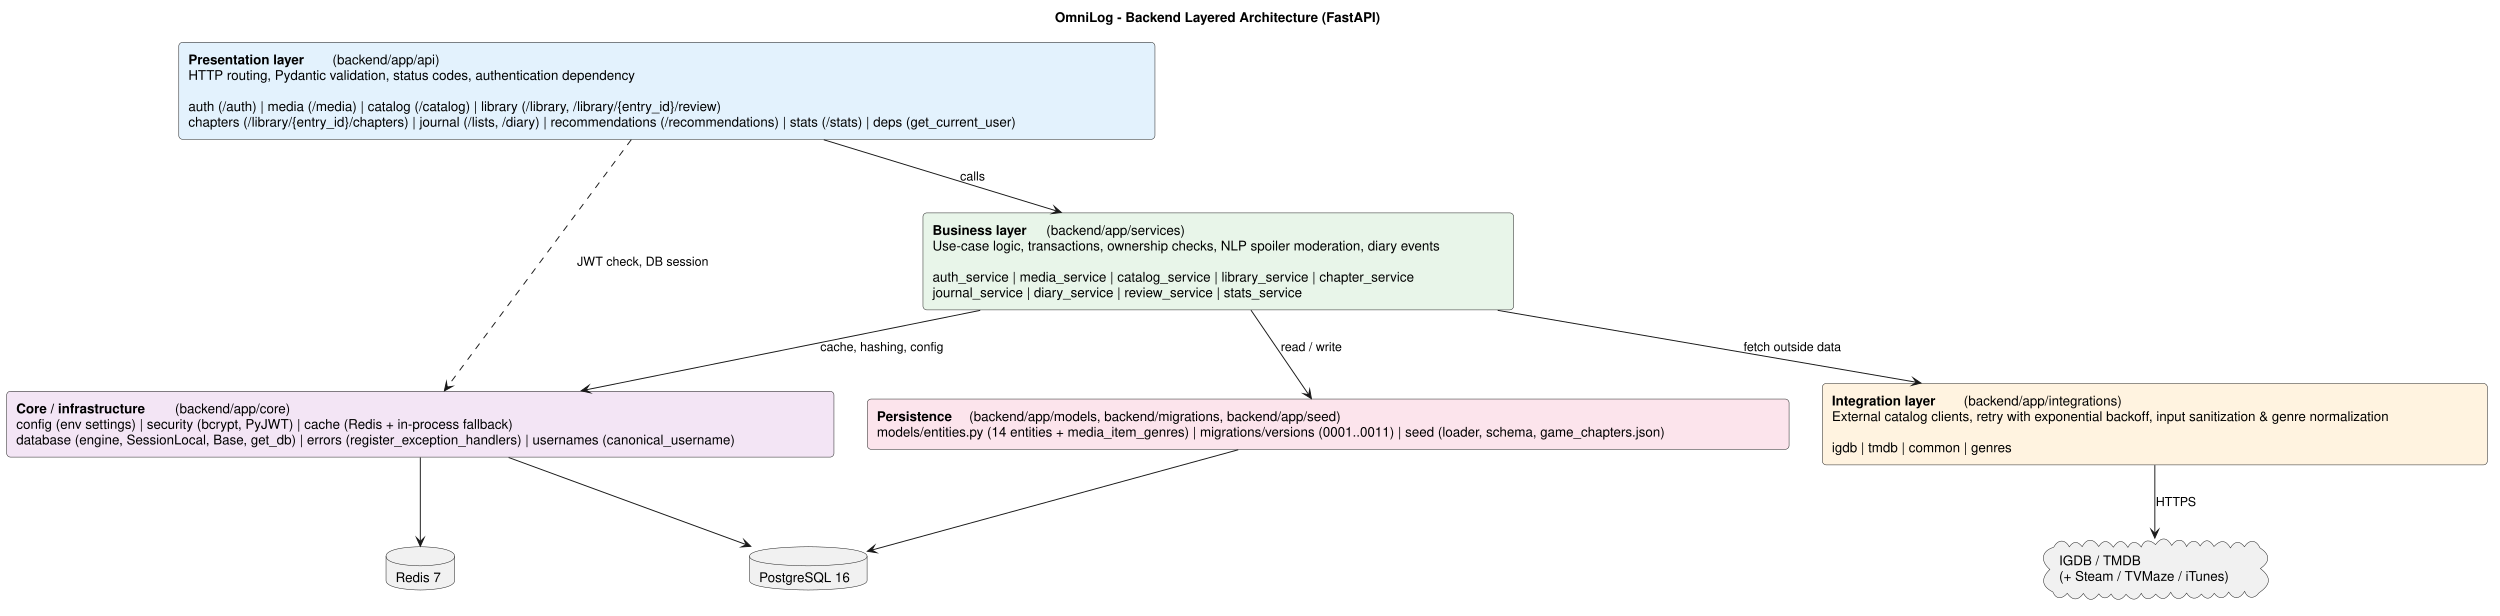
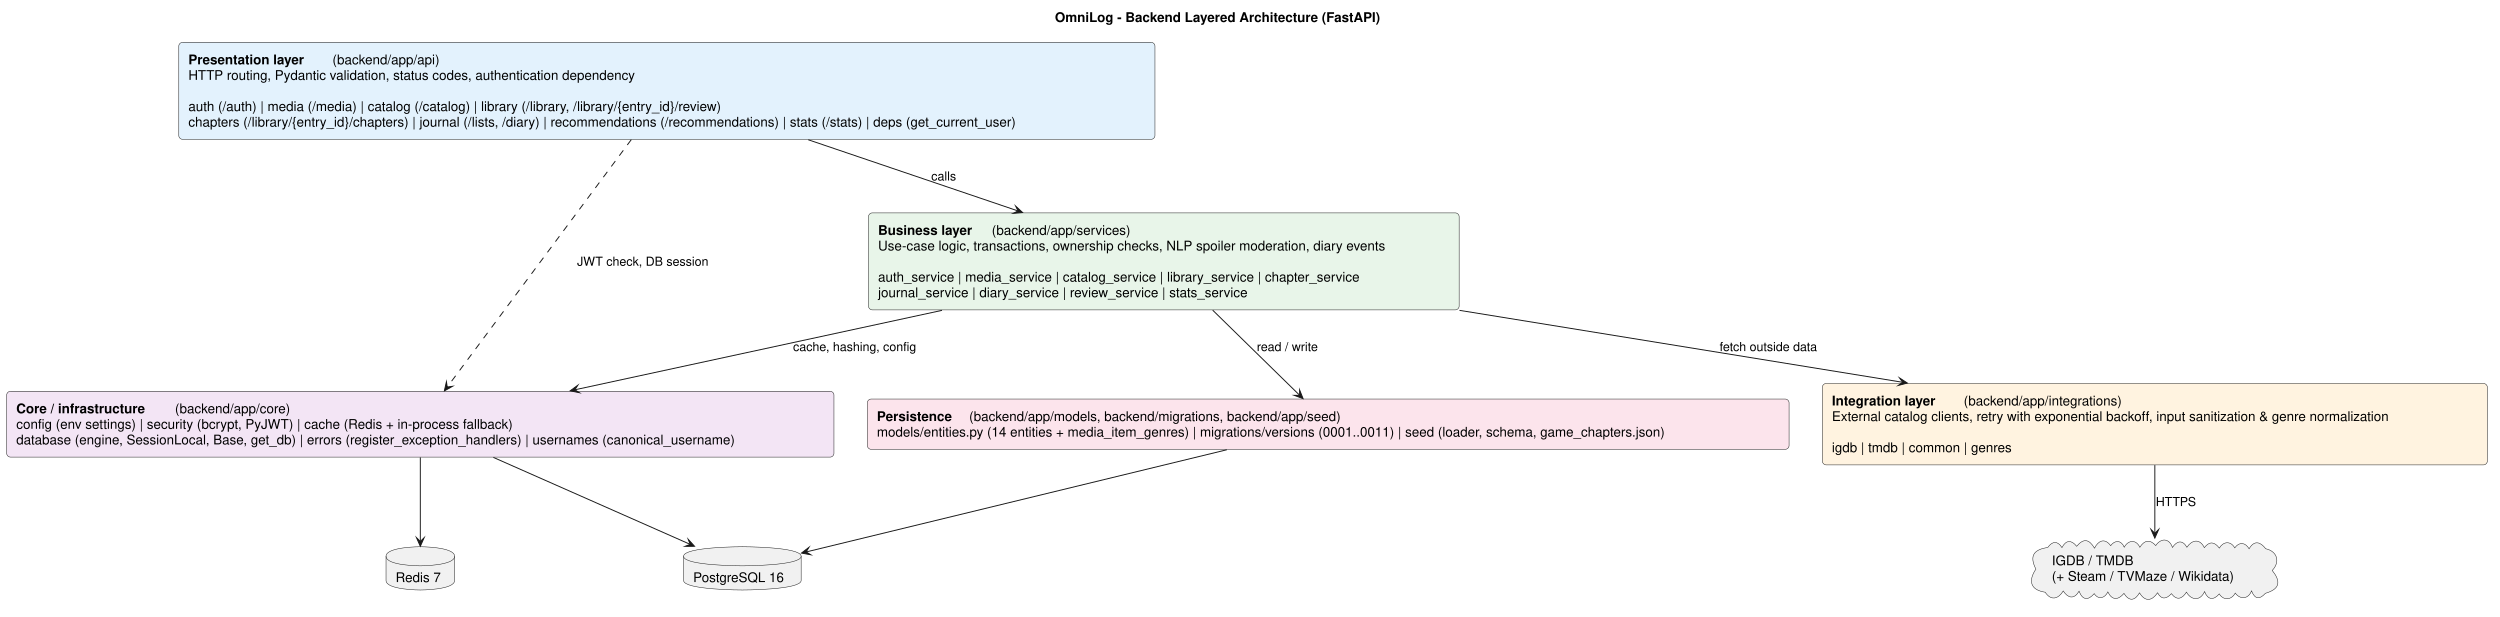
- <svg xmlns="http://www.w3.org/2000/svg" version="1.1" data-diagram-type="DESCRIPTION" style="width:2616px;height:644px;background:#FFFFFF;" width="2616px" height="644px" viewBox="0 0 2616 644" zoomAndPan="magnify" preserveAspectRatio="none" contentStyleType="text/css">
+ <svg xmlns="http://www.w3.org/2000/svg" version="1.1" data-diagram-type="DESCRIPTION" style="width:2616px;height:645px;background:#FFFFFF;" width="2616px" height="645px" viewBox="0 0 2616 645" zoomAndPan="magnify" preserveAspectRatio="none" contentStyleType="text/css">
  <defs />
  <g font-family="sans-serif" lengthAdjust="spacing">
    <g class="title" data-source-line="1">
      <text x="1103.821" y="22.995" fill="#000" font-size="14" textLength="402.104" font-weight="700" font-family="Helvetica">OmniLog - Backend Layered Architecture (FastAPI)</text>
    </g>
    <g class="entity" data-qualified-name="API" id="ent0001" data-source-line="10">
      <rect x="187.09" y="44.297" width="1021.458" height="101.484" fill="#E3F2FD" style="stroke:#181818;stroke-width:0.5;" rx="4" ry="4" />
      <text x="197.09" y="67.292" fill="#000" font-size="14" textLength="146.316" font-weight="700" font-family="Helvetica">Presentation layer</text>
      <text x="347.857" y="67.292" fill="#000" font-size="14" textLength="127.709" font-family="Helvetica">(backend/app/api)</text>
      <text x="197.09" y="83.589" fill="#000" font-size="14" textLength="532.055" font-family="Helvetica">HTTP routing, Pydantic validation, status codes, authentication dependency</text>
      <text x="197.09" y="99.886" fill="#000" font-size="14" font-family="Helvetica"> </text>
      <text x="197.09" y="116.183" fill="#000" font-size="14" textLength="654.821" font-family="Helvetica">auth (/auth) | media (/media) | catalog (/catalog) | library (/library, /library/{entry_id}/review)</text>
      <text x="197.09" y="132.479" fill="#000" font-size="14" textLength="1001.458" font-family="Helvetica">chapters (/library/{entry_id}/chapters) | journal (/lists, /diary) | recommendations (/recommendations) | stats (/stats) | deps (get_current_user)</text>
    </g>
    <g class="entity" data-qualified-name="SVC" id="ent0002" data-source-line="12">
-       <rect x="965.79" y="222.777" width="618.063" height="101.484" fill="#E8F5E9" style="stroke:#181818;stroke-width:0.5;" rx="4" ry="4" />
-       <text x="975.79" y="245.772" fill="#000" font-size="14" textLength="114.543" font-weight="700" font-family="Helvetica">Business layer</text>
-       <text x="1094.783" y="245.772" fill="#000" font-size="14" textLength="163.796" font-family="Helvetica">(backend/app/services)</text>
-       <text x="975.79" y="262.069" fill="#000" font-size="14" textLength="598.063" font-family="Helvetica">Use-case logic, transactions, ownership checks, NLP spoiler moderation, diary events</text>
-       <text x="975.79" y="278.366" fill="#000" font-size="14" font-family="Helvetica"> </text>
-       <text x="975.79" y="294.663" fill="#000" font-size="14" textLength="566.255" font-family="Helvetica">auth_service | media_service | catalog_service | library_service | chapter_service</text>
-       <text x="975.79" y="310.959" fill="#000" font-size="14" textLength="434.021" font-family="Helvetica">journal_service | diary_service | review_service | stats_service</text>
+       <rect x="908.79" y="222.777" width="618.063" height="101.484" fill="#E8F5E9" style="stroke:#181818;stroke-width:0.5;" rx="4" ry="4" />
+       <text x="918.79" y="245.772" fill="#000" font-size="14" textLength="114.543" font-weight="700" font-family="Helvetica">Business layer</text>
+       <text x="1037.783" y="245.772" fill="#000" font-size="14" textLength="163.796" font-family="Helvetica">(backend/app/services)</text>
+       <text x="918.79" y="262.069" fill="#000" font-size="14" textLength="598.063" font-family="Helvetica">Use-case logic, transactions, ownership checks, NLP spoiler moderation, diary events</text>
+       <text x="918.79" y="278.366" fill="#000" font-size="14" font-family="Helvetica"> </text>
+       <text x="918.79" y="294.663" fill="#000" font-size="14" textLength="566.255" font-family="Helvetica">auth_service | media_service | catalog_service | library_service | chapter_service</text>
+       <text x="918.79" y="310.959" fill="#000" font-size="14" textLength="434.021" font-family="Helvetica">journal_service | diary_service | review_service | stats_service</text>
    </g>
    <g class="entity" data-qualified-name="INT" id="ent0003" data-source-line="14">
      <rect x="1906.91" y="401.267" width="695.835" height="85.188" fill="#FFF3E0" style="stroke:#181818;stroke-width:0.5;" rx="4" ry="4" />
      <text x="1916.91" y="424.262" fill="#000" font-size="14" textLength="133.458" font-weight="700" font-family="Helvetica">Integration layer</text>
      <text x="2054.818" y="424.262" fill="#000" font-size="14" textLength="190.552" font-family="Helvetica">(backend/app/integrations)</text>
      <text x="1916.91" y="440.559" fill="#000" font-size="14" textLength="675.835" font-family="Helvetica">External catalog clients, retry with exponential backoff, input sanitization &amp; genre normalization</text>
      <text x="1916.91" y="456.856" fill="#000" font-size="14" font-family="Helvetica"> </text>
      <text x="1916.91" y="473.153" fill="#000" font-size="14" textLength="217.314" font-family="Helvetica">igdb | tmdb | common | genres</text>
    </g>
    <g class="entity" data-qualified-name="CORE" id="ent0004" data-source-line="16">
      <rect x="7" y="409.417" width="865.646" height="68.891" fill="#F3E5F5" style="stroke:#181818;stroke-width:0.5;" rx="4" ry="4" />
      <text x="17" y="432.412" fill="#000" font-size="14" textLength="161.615" font-weight="700" font-family="Helvetica">Core / infrastructure</text>
      <text x="183.065" y="432.412" fill="#000" font-size="14" textLength="136.985" font-family="Helvetica">(backend/app/core)</text>
      <text x="17" y="448.709" fill="#000" font-size="14" textLength="586.729" font-family="Helvetica">config (env settings) | security (bcrypt, PyJWT) | cache (Redis + in-process fallback)</text>
      <text x="17" y="465.006" fill="#000" font-size="14" textLength="845.646" font-family="Helvetica">database (engine, SessionLocal, Base, get_db) | errors (register_exception_handlers) | usernames (canonical_username)</text>
    </g>
    <g class="entity" data-qualified-name="MOD" id="ent0005" data-source-line="18">
      <rect x="907.56" y="417.567" width="964.528" height="52.594" fill="#FCE4EC" style="stroke:#181818;stroke-width:0.5;" rx="4" ry="4" />
      <text x="917.56" y="440.562" fill="#000" font-size="14" textLength="92.073" font-weight="700" font-family="Helvetica">Persistence</text>
      <text x="1014.083" y="440.562" fill="#000" font-size="14" textLength="443.099" font-family="Helvetica">(backend/app/models, backend/migrations, backend/app/seed)</text>
      <text x="917.56" y="456.859" fill="#000" font-size="14" textLength="944.528" font-family="Helvetica">models/entities.py (14 entities + media_item_genres) | migrations/versions (0001..0011) | seed (loader, schema, game_chapters.json)</text>
    </g>
    <g class="entity" data-qualified-name="PG" id="ent0006" data-source-line="20">
-       <path d="M784.31,582.097 C784.31,572.097 845.819,572.097 845.819,572.097 C845.819,572.097 907.328,572.097 907.328,582.097 L907.328,607.394 C907.328,617.394 845.819,617.394 845.819,617.394 C845.819,617.394 784.31,617.394 784.31,607.394 L784.31,582.097" style="stroke:#181818;stroke-width:0.5;" fill="#F1F1F1" />
-       <path d="M784.31,582.097 C784.31,592.097 845.819,592.097 845.819,592.097 C845.819,592.097 907.328,592.097 907.328,582.097" style="stroke:#181818;stroke-width:0.5;" fill="none" />
-       <text x="794.31" y="609.092" fill="#000" font-size="14" textLength="103.018" font-family="Helvetica">PostgreSQL 16</text>
+       <path d="M715.31,582.097 C715.31,572.097 776.819,572.097 776.819,572.097 C776.819,572.097 838.328,572.097 838.328,582.097 L838.328,607.394 C838.328,617.394 776.819,617.394 776.819,617.394 C776.819,617.394 715.31,617.394 715.31,607.394 L715.31,582.097" style="stroke:#181818;stroke-width:0.5;" fill="#F1F1F1" />
+       <path d="M715.31,582.097 C715.31,592.097 776.819,592.097 776.819,592.097 C776.819,592.097 838.328,592.097 838.328,582.097" style="stroke:#181818;stroke-width:0.5;" fill="none" />
+       <text x="725.31" y="609.092" fill="#000" font-size="14" textLength="103.018" font-family="Helvetica">PostgreSQL 16</text>
    </g>
    <g class="entity" data-qualified-name="R" id="ent0007" data-source-line="21">
      <path d="M403.94,582.097 C403.94,572.097 439.824,572.097 439.824,572.097 C439.824,572.097 475.709,572.097 475.709,582.097 L475.709,607.394 C475.709,617.394 439.824,617.394 439.824,617.394 C439.824,617.394 403.94,617.394 403.94,607.394 L403.94,582.097" style="stroke:#181818;stroke-width:0.5;" fill="#F1F1F1" />
      <path d="M403.94,582.097 C403.94,592.097 439.824,592.097 439.824,592.097 C439.824,592.097 475.709,592.097 475.709,582.097" style="stroke:#181818;stroke-width:0.5;" fill="none" />
      <text x="413.94" y="609.092" fill="#000" font-size="14" textLength="51.769" font-family="Helvetica">Redis 7</text>
    </g>
    <g class="entity" data-qualified-name="EXT" id="ent0008" data-source-line="22">
-       <path d="M2148.984,572.642 C2153.072,564.645 2160.766,563.69 2165.291,572.21 C2169.901,565.779 2174.034,566.192 2178.8,572.038 C2183.931,562.533 2190.693,563.658 2196.057,571.81 C2201.563,563.688 2206.624,566.16 2211.407,572.573 C2216.708,564.51 2221.518,564.693 2226.636,572.746 C2230.374,565.292 2236.541,566.538 2240.617,572.391 C2243.923,564.029 2249.896,564.594 2255.521,569.855 C2261.615,561.816 2267.284,561.864 2272.516,570.722 C2277.255,563.388 2284.504,563.155 2288.002,571.916 C2291.696,565.575 2297.924,563.817 2302.258,571.253 C2307.314,563.614 2312.207,564.353 2316.681,571.809 C2323.247,565.161 2328.759,564.419 2333.962,573.323 C2337.961,566.493 2343.376,565.238 2348.552,572.067 C2353.664,564.413 2360.787,564.41 2364.754,573.196 C2375.528,580.171 2375.77,587.479 2365.289,594.976 C2377.91,604.713 2375.39,612.328 2363.654,620.505 C2359.171,626.828 2351.7,626.751 2348.854,618.807 C2343.898,626.687 2337.752,628.072 2332.046,619.578 C2327.973,626.623 2322.227,627.713 2316.964,620.87 C2312.738,627.266 2308.516,627.899 2303.557,621.647 C2298.675,627.816 2292.097,627.337 2288.071,620.619 C2283.107,628.216 2275.577,628.488 2271.488,619.733 C2266.845,627.156 2262.162,629.005 2255.701,621.679 C2251.135,627.461 2244.522,628.989 2240.688,620.888 C2236.028,629.165 2230.236,628.516 2224.672,621.858 C2219.969,628.644 2213.495,629.423 2209.035,621.598 C2205.057,626.865 2200.111,627.17 2196.273,621.438 C2190.439,628.808 2185.469,629.634 2180.05,621.017 C2174.657,628.636 2168.438,628.581 2163.191,620.857 C2158.172,626.742 2151.668,627.787 2148.038,619.385 C2135.84,613.343 2135.749,604.667 2144.992,595.85 C2135.317,587.627 2135.367,576.859 2148.984,572.642" style="stroke:#181818;stroke-width:0.5;" fill="#F1F1F1" />
-       <text x="2154.63" y="591.452" fill="#000" font-size="14" textLength="89.995" font-family="Helvetica">IGDB / TMDB</text>
-       <text x="2154.63" y="607.749" fill="#000" font-size="14" textLength="200.389" font-family="Helvetica">(+ Steam / TVMaze / iTunes)</text>
+       <path d="M2142.832,572.793 C2147.526,566.178 2153.091,565.662 2157.626,572.961 C2161.845,564.937 2167.504,564.696 2173.011,571.638 C2180.525,562.759 2186.12,564.312 2191.71,573.616 C2195.454,565.91 2202.279,562.461 2208.586,570.944 C2213.232,564.745 2219.721,565.252 2222.81,572.581 C2226.981,565.026 2235.043,564.131 2239.146,572.65 C2243.798,565.23 2249.594,564.067 2255.785,570.847 C2261.256,562.823 2269.814,562.927 2273.248,572.83 C2277.831,565.995 2283.62,564.476 2288.391,572.64 C2293.584,564.911 2301.756,563.145 2306.59,573.012 C2312.166,566.121 2317.168,566.798 2322.309,573.516 C2326.38,566.534 2334.148,565.69 2338.421,573.294 C2343.283,566.587 2349.463,567.6 2353.482,574.246 C2358.949,564.884 2365.345,567.007 2370.854,574.202 C2383.033,576.913 2386.195,587.99 2377.665,596.911 C2386.982,608.591 2385.738,616.421 2370.561,620.823 C2364.261,627.694 2359.56,627.135 2355.99,618.292 C2352.779,626.933 2344.327,627.765 2338.965,620.609 C2335.04,627.873 2326.902,628.818 2322.224,621.472 C2316.292,628.433 2310.285,627.863 2306.844,619.044 C2302.329,629.16 2292.993,628.398 2287.905,619.619 C2283.474,626.518 2278.057,628.902 2272.151,621.211 C2267.066,626.803 2261.924,627.974 2257.671,620.302 C2251.839,628.926 2244.683,630.103 2238.8,620.353 C2233.897,628.704 2228.036,629.643 2222.504,620.954 C2216.47,628.05 2210.201,628.506 2205.638,619.42 C2202.662,625.706 2195.995,628.174 2191.38,621.181 C2185.028,628.599 2179.208,628.129 2175.53,618.671 C2170.253,627.518 2164.005,625.944 2158.972,618.424 C2153.946,626.659 2146.306,629.099 2140.078,619.713 C2124.261,617.346 2122.307,607.501 2130.349,595.535 C2123.202,581.333 2128.319,575.105 2142.832,572.793" style="stroke:#181818;stroke-width:0.5;" fill="#F1F1F1" />
+       <text x="2147.04" y="591.452" fill="#000" font-size="14" textLength="89.995" font-family="Helvetica">IGDB / TMDB</text>
+       <text x="2147.04" y="607.749" fill="#000" font-size="14" textLength="215.558" font-family="Helvetica">(+ Steam / TVMaze / Wikidata)</text>
    </g>
    <g class="link" data-entity-1="ent0001" data-entity-2="ent0002" id="lnk9" data-source-line="24" data-link-type="dependency">
-       <path d="M862.01,146.257 C939.88,170.077 1027.909,197.004 1105.789,220.824" style="stroke:#181818;stroke-width:1;" fill="none" id="API-to-SVC" />
-       <polygon points="1110.57,222.287,1103.133,215.829,1105.789,220.824,1100.794,223.48,1110.57,222.287" fill="#181818" style="stroke:#181818;stroke-width:1;stroke-linejoin:miter;stroke-miterlimit:10;" />
-       <text x="1004.62" y="188.844" fill="#000" font-size="13" textLength="29.11" font-family="Helvetica">calls</text>
+       <path d="M845.79,146.257 C916.04,170.097 995.055,196.92 1065.285,220.75" style="stroke:#181818;stroke-width:1;" fill="none" id="API-to-SVC" />
+       <polygon points="1070.02,222.357,1062.783,215.677,1065.285,220.75,1060.212,223.253,1070.02,222.357" fill="#181818" style="stroke:#181818;stroke-width:1;stroke-linejoin:miter;stroke-miterlimit:10;" />
+       <text x="974.41" y="188.844" fill="#000" font-size="13" textLength="29.11" font-family="Helvetica">calls</text>
    </g>
    <g class="link" data-entity-1="ent0002" data-entity-2="ent0003" id="lnk10" data-source-line="25" data-link-type="dependency">
-       <path d="M1567.2,324.747 C1708.35,348.987 1870.862,376.91 2005.172,399.98" style="stroke:#181818;stroke-width:1;" fill="none" id="SVC-to-INT" />
-       <polygon points="2010.1,400.827,2001.907,395.361,2005.172,399.98,2000.553,403.246,2010.1,400.827" fill="#181818" style="stroke:#181818;stroke-width:1;stroke-linejoin:miter;stroke-miterlimit:10;" />
-       <text x="1824.5" y="367.334" fill="#000" font-size="13" textLength="118.53" font-family="Helvetica">fetch outside data</text>
+       <path d="M1527.2,324.747 C1676.57,348.987 1848.815,376.956 1990.935,400.026" style="stroke:#181818;stroke-width:1;" fill="none" id="SVC-to-INT" />
+       <polygon points="1995.87,400.827,1987.627,395.436,1990.935,400.026,1986.345,403.333,1995.87,400.827" fill="#181818" style="stroke:#181818;stroke-width:1;stroke-linejoin:miter;stroke-miterlimit:10;" />
+       <text x="1799.41" y="367.334" fill="#000" font-size="13" textLength="118.53" font-family="Helvetica">fetch outside data</text>
    </g>
    <g class="link" data-entity-1="ent0002" data-entity-2="ent0005" id="lnk11" data-source-line="26" data-link-type="dependency">
-       <path d="M1309.02,324.577 C1329.81,355.007 1352.67,388.468 1369.42,412.998" style="stroke:#181818;stroke-width:1;" fill="none" id="SVC-to-MOD" />
-       <polygon points="1372.24,417.127,1370.468,407.439,1369.42,412.998,1363.861,411.95,1372.24,417.127" fill="#181818" style="stroke:#181818;stroke-width:1;stroke-linejoin:miter;stroke-miterlimit:10;" />
-       <text x="1340.21" y="367.334" fill="#000" font-size="13" textLength="74.89" font-family="Helvetica">read / write</text>
+       <path d="M1268.96,324.577 C1300.06,355.007 1334.897,389.099 1359.957,413.629" style="stroke:#181818;stroke-width:1;" fill="none" id="SVC-to-MOD" />
+       <polygon points="1363.53,417.127,1359.896,407.973,1359.957,413.629,1354.3,413.69,1363.53,417.127" fill="#181818" style="stroke:#181818;stroke-width:1;stroke-linejoin:miter;stroke-miterlimit:10;" />
+       <text x="1315.12" y="367.334" fill="#000" font-size="13" textLength="74.89" font-family="Helvetica">read / write</text>
    </g>
    <g class="link" data-entity-1="ent0002" data-entity-2="ent0004" id="lnk12" data-source-line="27" data-link-type="dependency">
-       <path d="M1025.71,324.747 C890.9,351.927 732.851,383.789 613.061,407.939" style="stroke:#181818;stroke-width:1;" fill="none" id="SVC-to-CORE" />
-       <polygon points="608.16,408.927,617.773,411.069,613.061,407.939,616.192,403.227,608.16,408.927" fill="#181818" style="stroke:#181818;stroke-width:1;stroke-linejoin:miter;stroke-miterlimit:10;" />
-       <text x="858.32" y="367.334" fill="#000" font-size="13" textLength="146.129" font-family="Helvetica">cache, hashing, config</text>
+       <path d="M985.71,324.747 C860.11,351.927 713.167,383.719 601.557,407.869" style="stroke:#181818;stroke-width:1;" fill="none" id="SVC-to-CORE" />
+       <polygon points="596.67,408.927,606.312,410.933,601.557,407.869,604.62,403.114,596.67,408.927" fill="#181818" style="stroke:#181818;stroke-width:1;stroke-linejoin:miter;stroke-miterlimit:10;" />
+       <text x="829.82" y="367.334" fill="#000" font-size="13" textLength="146.129" font-family="Helvetica">cache, hashing, config</text>
    </g>
    <g class="link" data-entity-1="ent0001" data-entity-2="ent0004" id="lnk13" data-source-line="28" data-link-type="dependency">
      <path d="M660.58,146.097 C607.28,217.757 513.614,343.665 467.964,405.025" style="stroke:#181818;stroke-width:1;stroke-dasharray:7,7;" fill="none" id="API-to-CORE" />
      <polygon points="464.98,409.037,473.561,404.204,467.964,405.025,467.143,399.428,464.98,409.037" fill="#181818" style="stroke:#181818;stroke-width:1;stroke-linejoin:miter;stroke-miterlimit:10;" />
      <text x="603.86" y="278.094" fill="#000" font-size="13" textLength="146.269" font-family="Helvetica">JWT check, DB session</text>
    </g>
    <g class="link" data-entity-1="ent0003" data-entity-2="ent0008" id="lnk14" data-source-line="29" data-link-type="dependency">
      <path d="M2254.82,486.727 C2254.82,510.987 2254.82,535.987 2254.82,558.047" style="stroke:#181818;stroke-width:1;" fill="none" id="INT-to-EXT" />
      <polygon points="2254.82,563.047,2258.82,554.047,2254.82,558.047,2250.82,554.047,2254.82,563.047" fill="#181818" style="stroke:#181818;stroke-width:1;stroke-linejoin:miter;stroke-miterlimit:10;" />
      <text x="2255.82" y="529.524" fill="#000" font-size="13" textLength="41.749" font-family="Helvetica">HTTPS</text>
    </g>
    <g class="link" data-entity-1="ent0005" data-entity-2="ent0006" id="lnk15" data-source-line="30" data-link-type="dependency">
-       <path d="M1295.69,470.627 C1184.39,501.087 1007.153,549.597 912.373,575.537" style="stroke:#181818;stroke-width:1;" fill="none" id="MOD-to-PG" />
-       <polygon points="907.55,576.857,917.287,578.339,912.373,575.537,915.175,570.623,907.55,576.857" fill="#181818" style="stroke:#181818;stroke-width:1;stroke-linejoin:miter;stroke-miterlimit:10;" />
+       <path d="M1283.75,470.627 C1155.24,501.837 947.899,552.197 843.539,577.547" style="stroke:#181818;stroke-width:1;" fill="none" id="MOD-to-PG" />
+       <polygon points="838.68,578.727,848.37,580.489,843.539,577.547,846.481,572.716,838.68,578.727" fill="#181818" style="stroke:#181818;stroke-width:1;stroke-linejoin:miter;stroke-miterlimit:10;" />
    </g>
    <g class="link" data-entity-1="ent0004" data-entity-2="ent0006" id="lnk16" data-source-line="31" data-link-type="dependency">
-       <path d="M532.2,478.737 C609.89,507.227 714.006,545.405 780.906,569.945" style="stroke:#181818;stroke-width:1;" fill="none" id="CORE-to-PG" />
-       <polygon points="785.6,571.667,778.528,564.812,780.906,569.945,775.773,572.323,785.6,571.667" fill="#181818" style="stroke:#181818;stroke-width:1;stroke-linejoin:miter;stroke-miterlimit:10;" />
+       <path d="M516.29,478.647 C580.77,507.127 666.596,545.057 722.196,569.617" style="stroke:#181818;stroke-width:1;" fill="none" id="CORE-to-PG" />
+       <polygon points="726.77,571.637,720.154,564.341,722.196,569.617,716.921,571.659,726.77,571.637" fill="#181818" style="stroke:#181818;stroke-width:1;stroke-linejoin:miter;stroke-miterlimit:10;" />
    </g>
    <g class="link" data-entity-1="ent0004" data-entity-2="ent0007" id="lnk17" data-source-line="32" data-link-type="dependency">
      <path d="M439.82,478.647 C439.82,507.127 439.82,542.077 439.82,566.637" style="stroke:#181818;stroke-width:1;" fill="none" id="CORE-to-R" />
      <polygon points="439.82,571.637,443.82,562.637,439.82,566.637,435.82,562.637,439.82,571.637" fill="#181818" style="stroke:#181818;stroke-width:1;stroke-linejoin:miter;stroke-miterlimit:10;" />
    </g>
  </g>
</svg>
